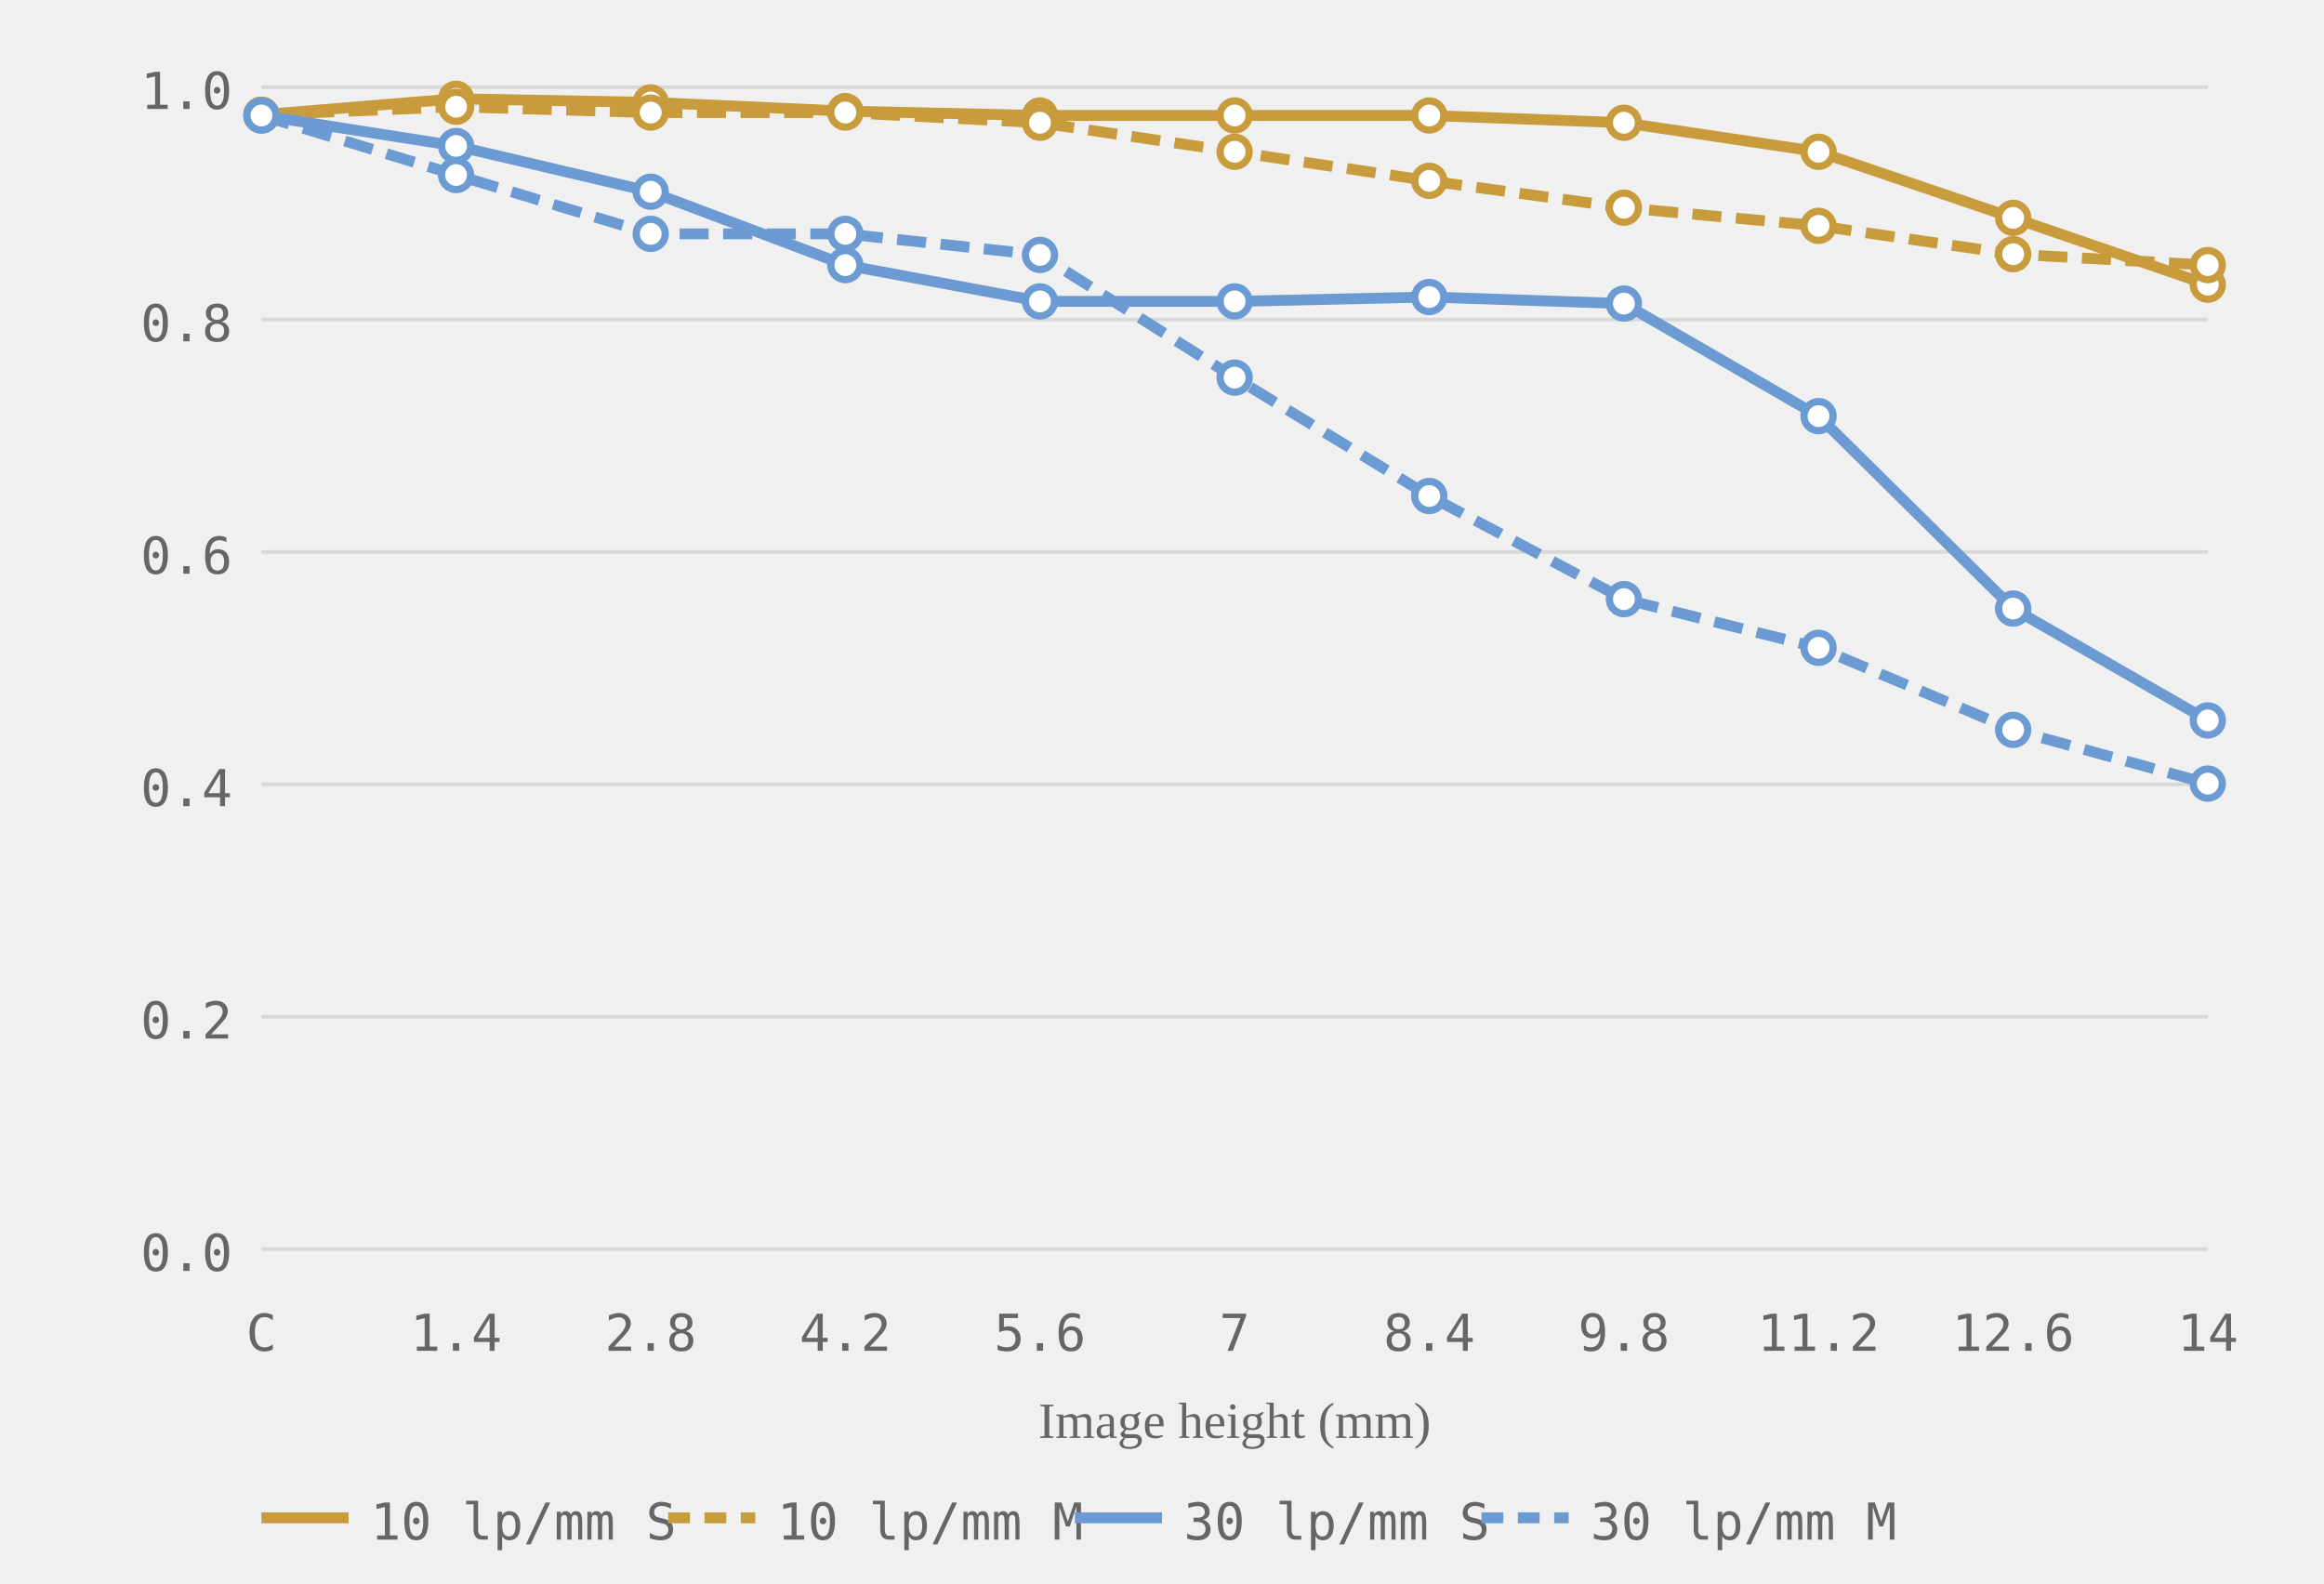
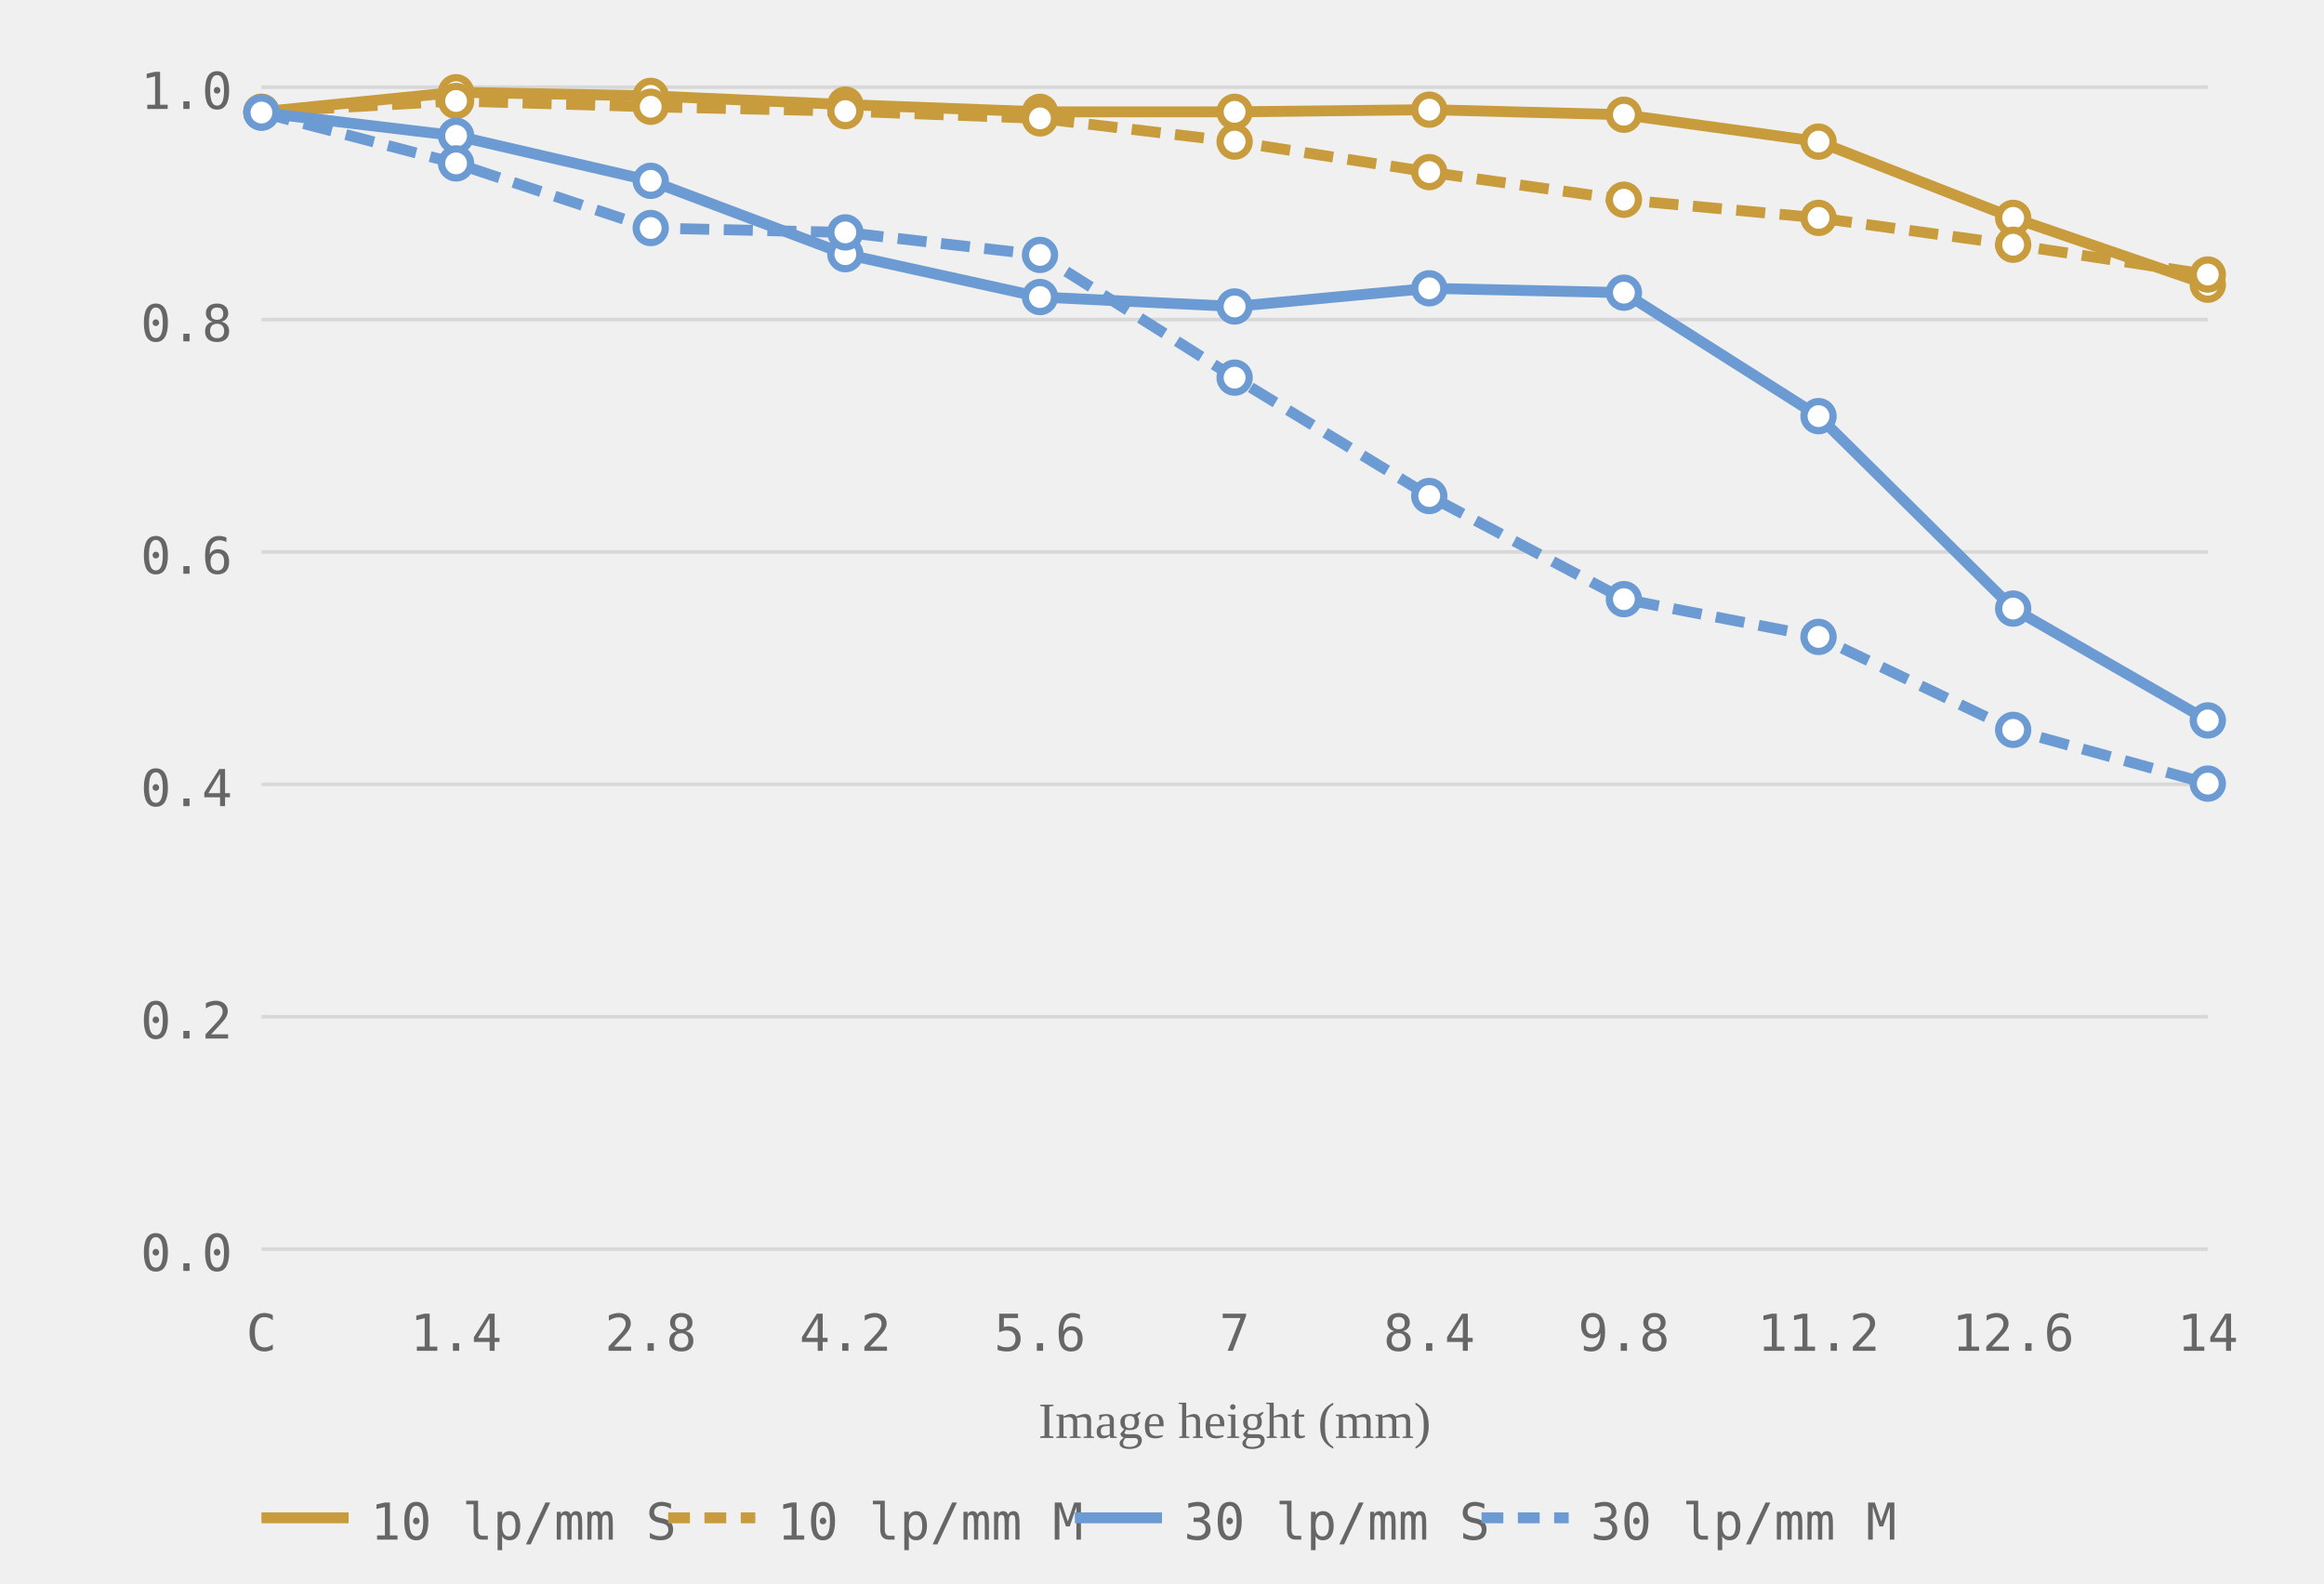
<svg xmlns="http://www.w3.org/2000/svg" viewBox="0 0 320 218" role="img" aria-label="MTF chart, generated from readings">
  <style>.grid-line { stroke: #d8d8d8; stroke-width: 0.5; }.axis-label { font-size: 7px; fill: #666666; font-family: ui-monospace, monospace; }.axis-y { text-anchor: end; }.axis-x { text-anchor: middle; }.axis-title { font-size: 7px; fill: #666666; text-anchor: middle; }.curve { fill: none; stroke-width: 1.5; }.curve-10 { stroke: #c89b3c; }.curve-30 { stroke: #6b9bd2; }.curve-m { stroke-dasharray: 4 2; }.dot { fill: white; stroke-width: 1; }.dot-10 { stroke: #c89b3c; }.dot-30 { stroke: #6b9bd2; }.legend-text { font-size: 7px; fill: #666666; font-family: ui-monospace, monospace; }</style>
  <line class="grid-line" x1="36" y1="172.0" x2="304" y2="172.0" />
  <line class="grid-line" x1="36" y1="140.0" x2="304" y2="140.0" />
  <line class="grid-line" x1="36" y1="108.0" x2="304" y2="108.0" />
  <line class="grid-line" x1="36" y1="76.0" x2="304" y2="76.0" />
  <line class="grid-line" x1="36" y1="44.0" x2="304" y2="44.0" />
  <line class="grid-line" x1="36" y1="12.0" x2="304" y2="12.0" />
  <text class="axis-label axis-y" x="32" y="175.0">0.0</text>
  <text class="axis-label axis-y" x="32" y="143.0">0.2</text>
  <text class="axis-label axis-y" x="32" y="111.0">0.4</text>
  <text class="axis-label axis-y" x="32" y="79.0">0.6</text>
  <text class="axis-label axis-y" x="32" y="47.0">0.8</text>
  <text class="axis-label axis-y" x="32" y="15.0">1.0</text>
  <text class="axis-label axis-x" x="36.0" y="186">C</text>
  <text class="axis-label axis-x" x="62.8" y="186">1.4</text>
  <text class="axis-label axis-x" x="89.6" y="186">2.8</text>
  <text class="axis-label axis-x" x="116.4" y="186">4.2</text>
  <text class="axis-label axis-x" x="143.2" y="186">5.6</text>
  <text class="axis-label axis-x" x="170.0" y="186">7</text>
  <text class="axis-label axis-x" x="196.8" y="186">8.4</text>
  <text class="axis-label axis-x" x="223.6" y="186">9.8</text>
  <text class="axis-label axis-x" x="250.4" y="186">11.2</text>
  <text class="axis-label axis-x" x="277.2" y="186">12.6</text>
  <text class="axis-label axis-x" x="304.0" y="186">14</text>
  <text class="axis-title" x="170.0" y="198">Image height (mm)</text>
-   <polyline class="curve curve-10" points="36.0,15.8 62.8,13.6 89.6,14.1 116.4,15.3 143.2,15.9 170.0,15.9 196.8,15.9 223.6,16.9 250.4,20.9 277.2,30.0 304.0,39.2" />
-   <polyline class="curve curve-10 curve-m" points="36.0,15.8 62.8,14.7 89.6,15.5 116.4,15.5 143.2,16.9 170.0,20.9 196.8,24.9 223.6,28.6 250.4,31.1 277.2,35.0 304.0,36.5" stroke-dasharray="4 2" />
-   <polyline class="curve curve-30" points="36.0,15.9 62.8,20.1 89.6,26.4 116.4,36.5 143.2,41.5 170.0,41.5 196.8,40.9 223.6,41.8 250.4,57.3 277.2,83.8 304.0,99.2" />
-   <polyline class="curve curve-30 curve-m" points="36.0,15.9 62.8,24.1 89.6,32.2 116.4,32.2 143.2,35.1 170.0,52.0 196.8,68.3 223.6,82.5 250.4,89.2 277.2,100.5 304.0,107.9" stroke-dasharray="4 2" />
-   <circle class="dot dot-10" cx="36.0" cy="15.8" r="2" />
-   <circle class="dot dot-10" cx="62.8" cy="13.6" r="2" />
-   <circle class="dot dot-10" cx="89.6" cy="14.1" r="2" />
-   <circle class="dot dot-10" cx="116.4" cy="15.3" r="2" />
-   <circle class="dot dot-10" cx="143.2" cy="15.9" r="2" />
-   <circle class="dot dot-10" cx="170.0" cy="15.9" r="2" />
-   <circle class="dot dot-10" cx="196.8" cy="15.9" r="2" />
-   <circle class="dot dot-10" cx="223.6" cy="16.9" r="2" />
-   <circle class="dot dot-10" cx="250.4" cy="20.9" r="2" />
+   <polyline class="curve curve-10" points="36.0,15.4 62.8,12.7 89.6,13.2 116.4,14.4 143.2,15.4 170.0,15.4 196.8,15.1 223.6,15.8 250.4,19.5 277.2,30.0 304.0,39.2" />
+   <polyline class="curve curve-10 curve-m" points="36.0,15.4 62.8,13.9 89.6,14.7 116.4,15.3 143.2,16.3 170.0,19.5 196.8,23.7 223.6,27.5 250.4,30.0 277.2,33.7 304.0,37.8" stroke-dasharray="4 2" />
+   <polyline class="curve curve-30" points="36.0,15.5 62.8,18.7 89.6,24.9 116.4,35.0 143.2,40.9 170.0,42.2 196.8,39.7 223.6,40.3 250.4,57.3 277.2,83.8 304.0,99.2" />
+   <polyline class="curve curve-30 curve-m" points="36.0,15.5 62.8,22.5 89.6,31.4 116.4,32.0 143.2,35.1 170.0,52.0 196.8,68.3 223.6,82.5 250.4,87.7 277.2,100.5 304.0,107.9" stroke-dasharray="4 2" />
+   <circle class="dot dot-10" cx="36.0" cy="15.4" r="2" />
+   <circle class="dot dot-10" cx="62.8" cy="12.7" r="2" />
+   <circle class="dot dot-10" cx="89.6" cy="13.2" r="2" />
+   <circle class="dot dot-10" cx="116.4" cy="14.4" r="2" />
+   <circle class="dot dot-10" cx="143.2" cy="15.4" r="2" />
+   <circle class="dot dot-10" cx="170.0" cy="15.4" r="2" />
+   <circle class="dot dot-10" cx="196.8" cy="15.1" r="2" />
+   <circle class="dot dot-10" cx="223.6" cy="15.8" r="2" />
+   <circle class="dot dot-10" cx="250.4" cy="19.5" r="2" />
  <circle class="dot dot-10" cx="277.2" cy="30.0" r="2" />
  <circle class="dot dot-10" cx="304.0" cy="39.2" r="2" />
-   <circle class="dot dot-10" cx="36.0" cy="15.8" r="2" />
-   <circle class="dot dot-10" cx="62.8" cy="14.7" r="2" />
-   <circle class="dot dot-10" cx="89.6" cy="15.5" r="2" />
-   <circle class="dot dot-10" cx="116.4" cy="15.5" r="2" />
-   <circle class="dot dot-10" cx="143.2" cy="16.9" r="2" />
-   <circle class="dot dot-10" cx="170.0" cy="20.9" r="2" />
-   <circle class="dot dot-10" cx="196.8" cy="24.9" r="2" />
-   <circle class="dot dot-10" cx="223.6" cy="28.6" r="2" />
-   <circle class="dot dot-10" cx="250.4" cy="31.1" r="2" />
-   <circle class="dot dot-10" cx="277.2" cy="35.0" r="2" />
-   <circle class="dot dot-10" cx="304.0" cy="36.5" r="2" />
-   <circle class="dot dot-30" cx="36.0" cy="15.9" r="2" />
-   <circle class="dot dot-30" cx="62.8" cy="20.1" r="2" />
-   <circle class="dot dot-30" cx="89.6" cy="26.4" r="2" />
-   <circle class="dot dot-30" cx="116.4" cy="36.5" r="2" />
-   <circle class="dot dot-30" cx="143.2" cy="41.5" r="2" />
-   <circle class="dot dot-30" cx="170.0" cy="41.5" r="2" />
-   <circle class="dot dot-30" cx="196.8" cy="40.9" r="2" />
-   <circle class="dot dot-30" cx="223.6" cy="41.8" r="2" />
+   <circle class="dot dot-10" cx="36.0" cy="15.4" r="2" />
+   <circle class="dot dot-10" cx="62.8" cy="13.9" r="2" />
+   <circle class="dot dot-10" cx="89.6" cy="14.7" r="2" />
+   <circle class="dot dot-10" cx="116.4" cy="15.3" r="2" />
+   <circle class="dot dot-10" cx="143.2" cy="16.3" r="2" />
+   <circle class="dot dot-10" cx="170.0" cy="19.5" r="2" />
+   <circle class="dot dot-10" cx="196.8" cy="23.7" r="2" />
+   <circle class="dot dot-10" cx="223.6" cy="27.5" r="2" />
+   <circle class="dot dot-10" cx="250.4" cy="30.0" r="2" />
+   <circle class="dot dot-10" cx="277.2" cy="33.7" r="2" />
+   <circle class="dot dot-10" cx="304.0" cy="37.8" r="2" />
+   <circle class="dot dot-30" cx="36.0" cy="15.5" r="2" />
+   <circle class="dot dot-30" cx="62.8" cy="18.7" r="2" />
+   <circle class="dot dot-30" cx="89.6" cy="24.9" r="2" />
+   <circle class="dot dot-30" cx="116.4" cy="35.0" r="2" />
+   <circle class="dot dot-30" cx="143.2" cy="40.9" r="2" />
+   <circle class="dot dot-30" cx="170.0" cy="42.2" r="2" />
+   <circle class="dot dot-30" cx="196.8" cy="39.7" r="2" />
+   <circle class="dot dot-30" cx="223.6" cy="40.3" r="2" />
  <circle class="dot dot-30" cx="250.4" cy="57.3" r="2" />
  <circle class="dot dot-30" cx="277.2" cy="83.8" r="2" />
  <circle class="dot dot-30" cx="304.0" cy="99.2" r="2" />
-   <circle class="dot dot-30" cx="36.0" cy="15.9" r="2" />
-   <circle class="dot dot-30" cx="62.8" cy="24.1" r="2" />
-   <circle class="dot dot-30" cx="89.6" cy="32.2" r="2" />
-   <circle class="dot dot-30" cx="116.4" cy="32.2" r="2" />
+   <circle class="dot dot-30" cx="36.0" cy="15.5" r="2" />
+   <circle class="dot dot-30" cx="62.8" cy="22.5" r="2" />
+   <circle class="dot dot-30" cx="89.6" cy="31.4" r="2" />
+   <circle class="dot dot-30" cx="116.4" cy="32.0" r="2" />
  <circle class="dot dot-30" cx="143.2" cy="35.1" r="2" />
  <circle class="dot dot-30" cx="170.0" cy="52.0" r="2" />
  <circle class="dot dot-30" cx="196.8" cy="68.3" r="2" />
  <circle class="dot dot-30" cx="223.6" cy="82.5" r="2" />
-   <circle class="dot dot-30" cx="250.4" cy="89.2" r="2" />
+   <circle class="dot dot-30" cx="250.4" cy="87.7" r="2" />
  <circle class="dot dot-30" cx="277.2" cy="100.5" r="2" />
  <circle class="dot dot-30" cx="304.0" cy="107.9" r="2" />
  <line x1="36" y1="209" x2="48" y2="209" stroke="#c89b3c" stroke-width="1.5" />
  <text class="legend-text" x="51" y="212">10 lp/mm S</text>
  <line x1="92" y1="209" x2="104" y2="209" stroke="#c89b3c" stroke-width="1.5" stroke-dasharray="3 2" />
  <text class="legend-text" x="107" y="212">10 lp/mm M</text>
  <line x1="148" y1="209" x2="160" y2="209" stroke="#6b9bd2" stroke-width="1.5" />
  <text class="legend-text" x="163" y="212">30 lp/mm S</text>
  <line x1="204" y1="209" x2="216" y2="209" stroke="#6b9bd2" stroke-width="1.5" stroke-dasharray="3 2" />
  <text class="legend-text" x="219" y="212">30 lp/mm M</text>
</svg>
